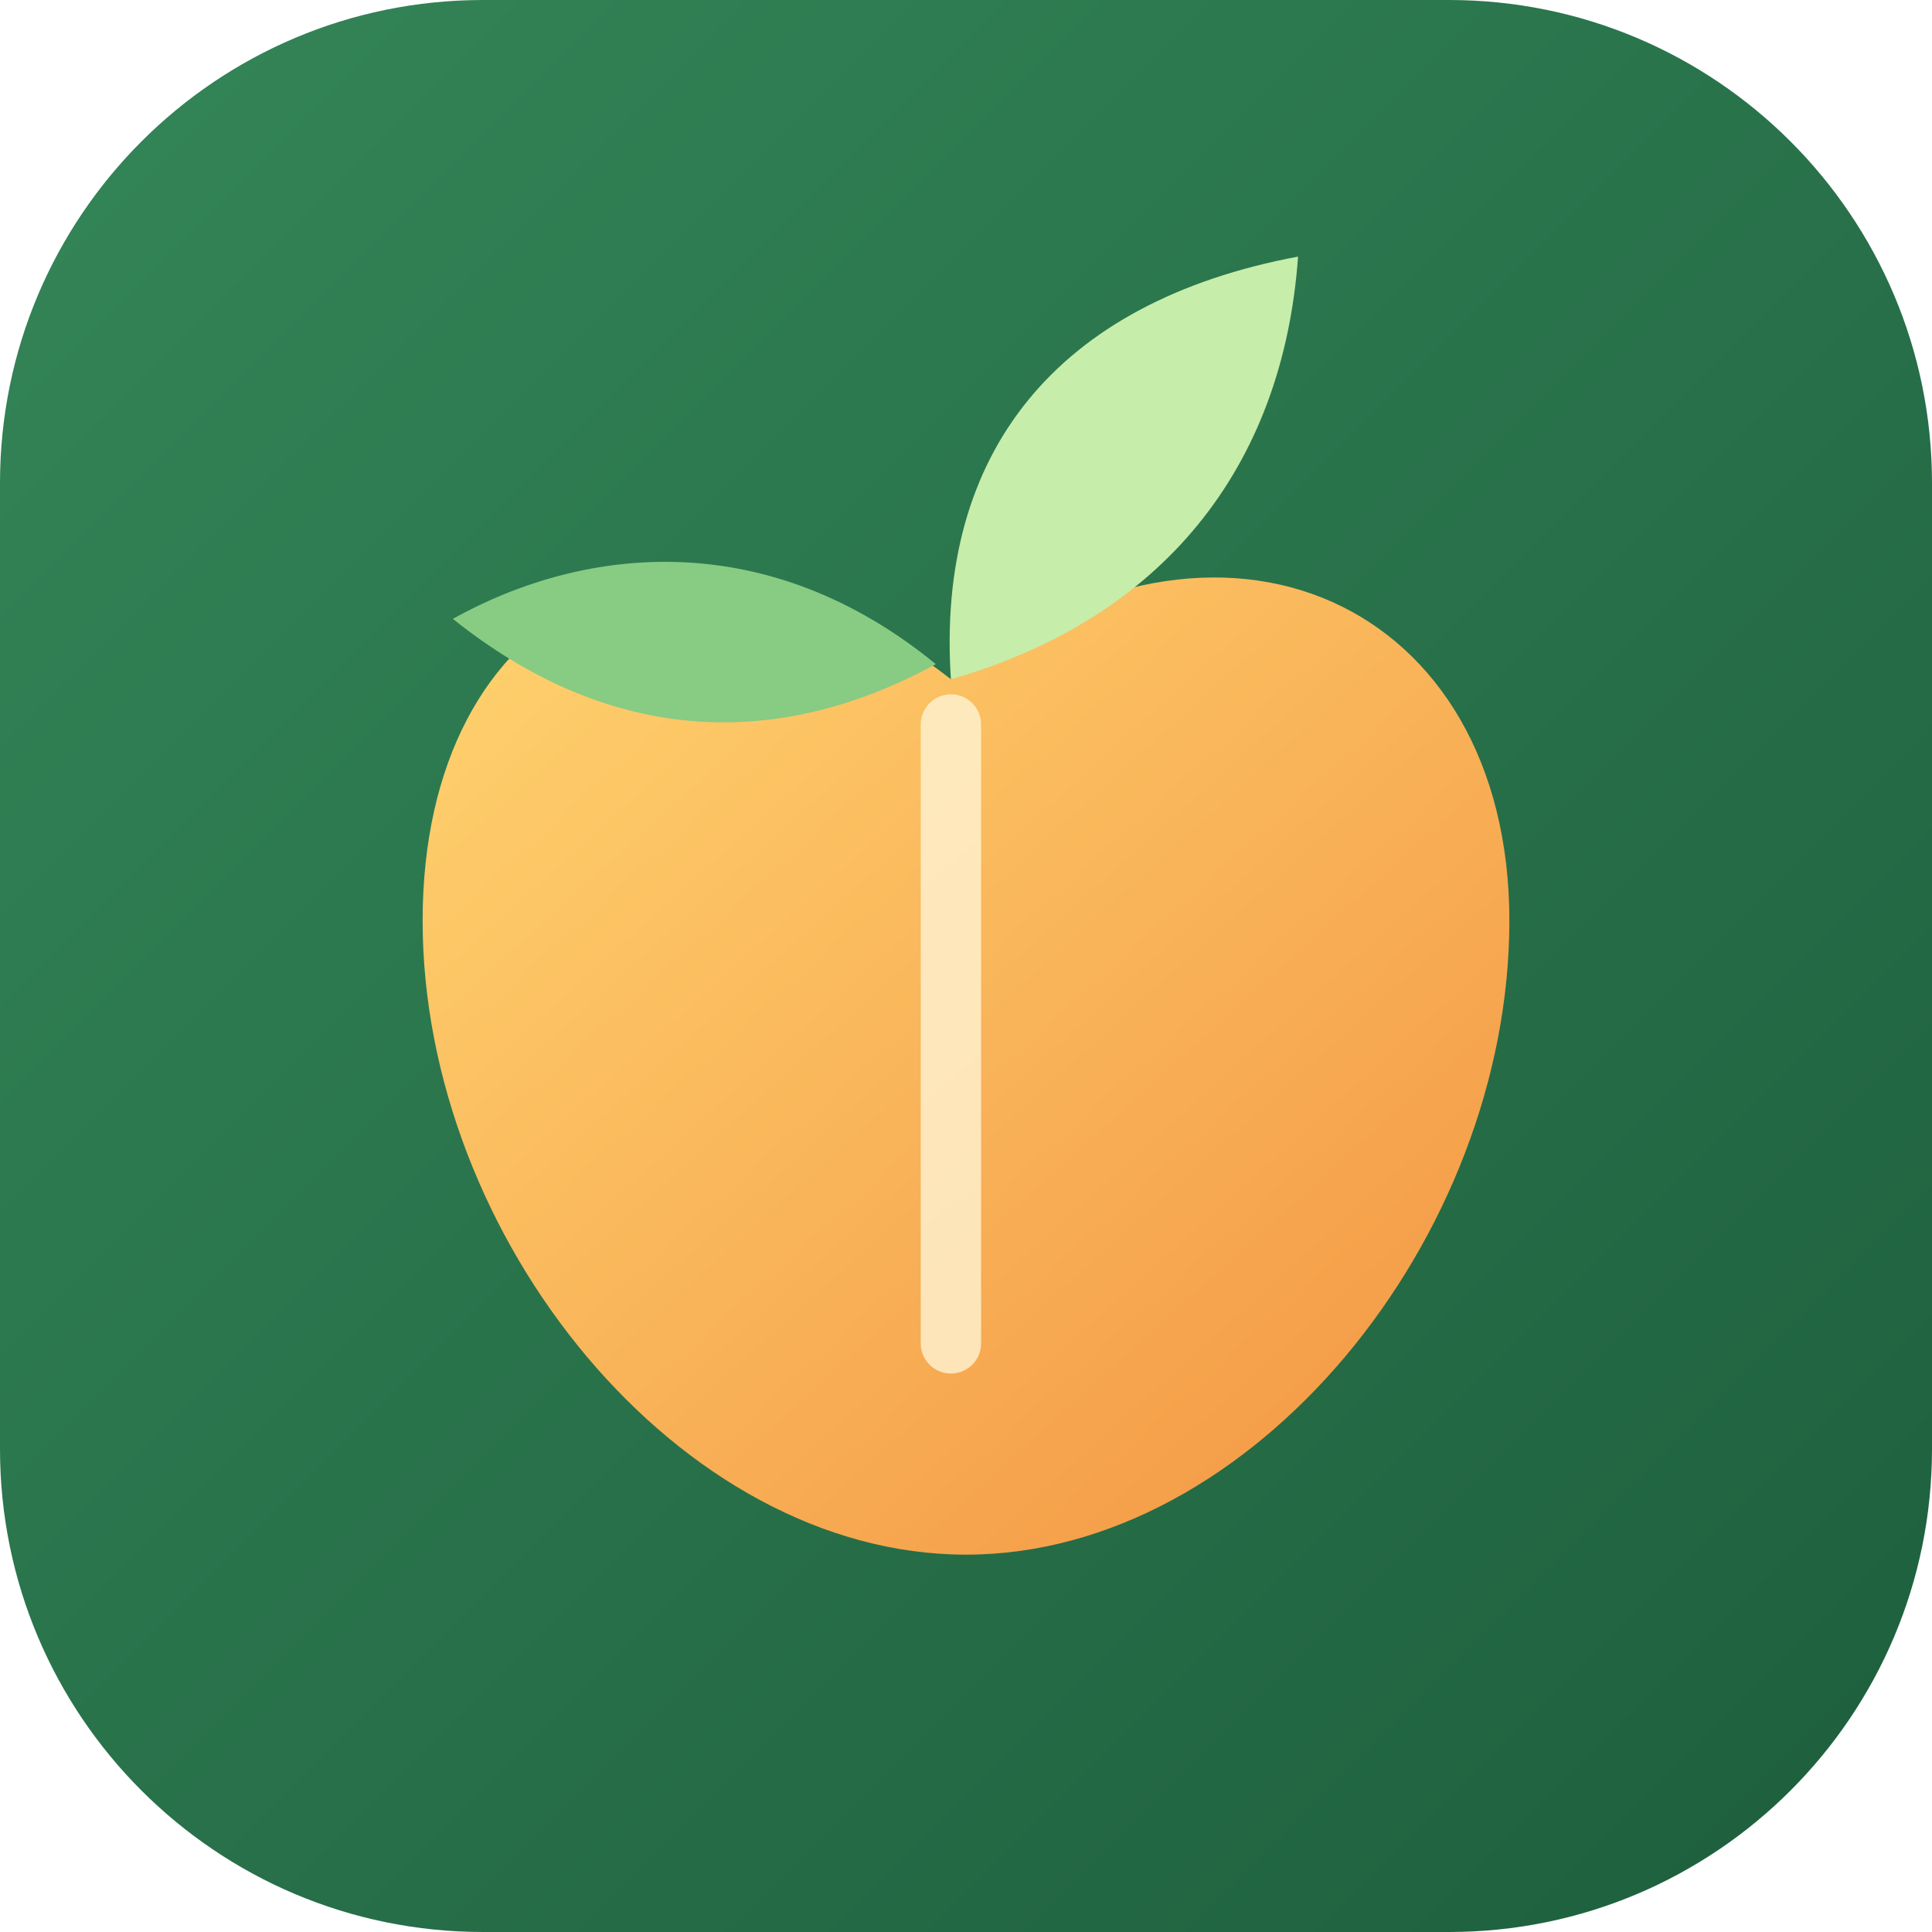
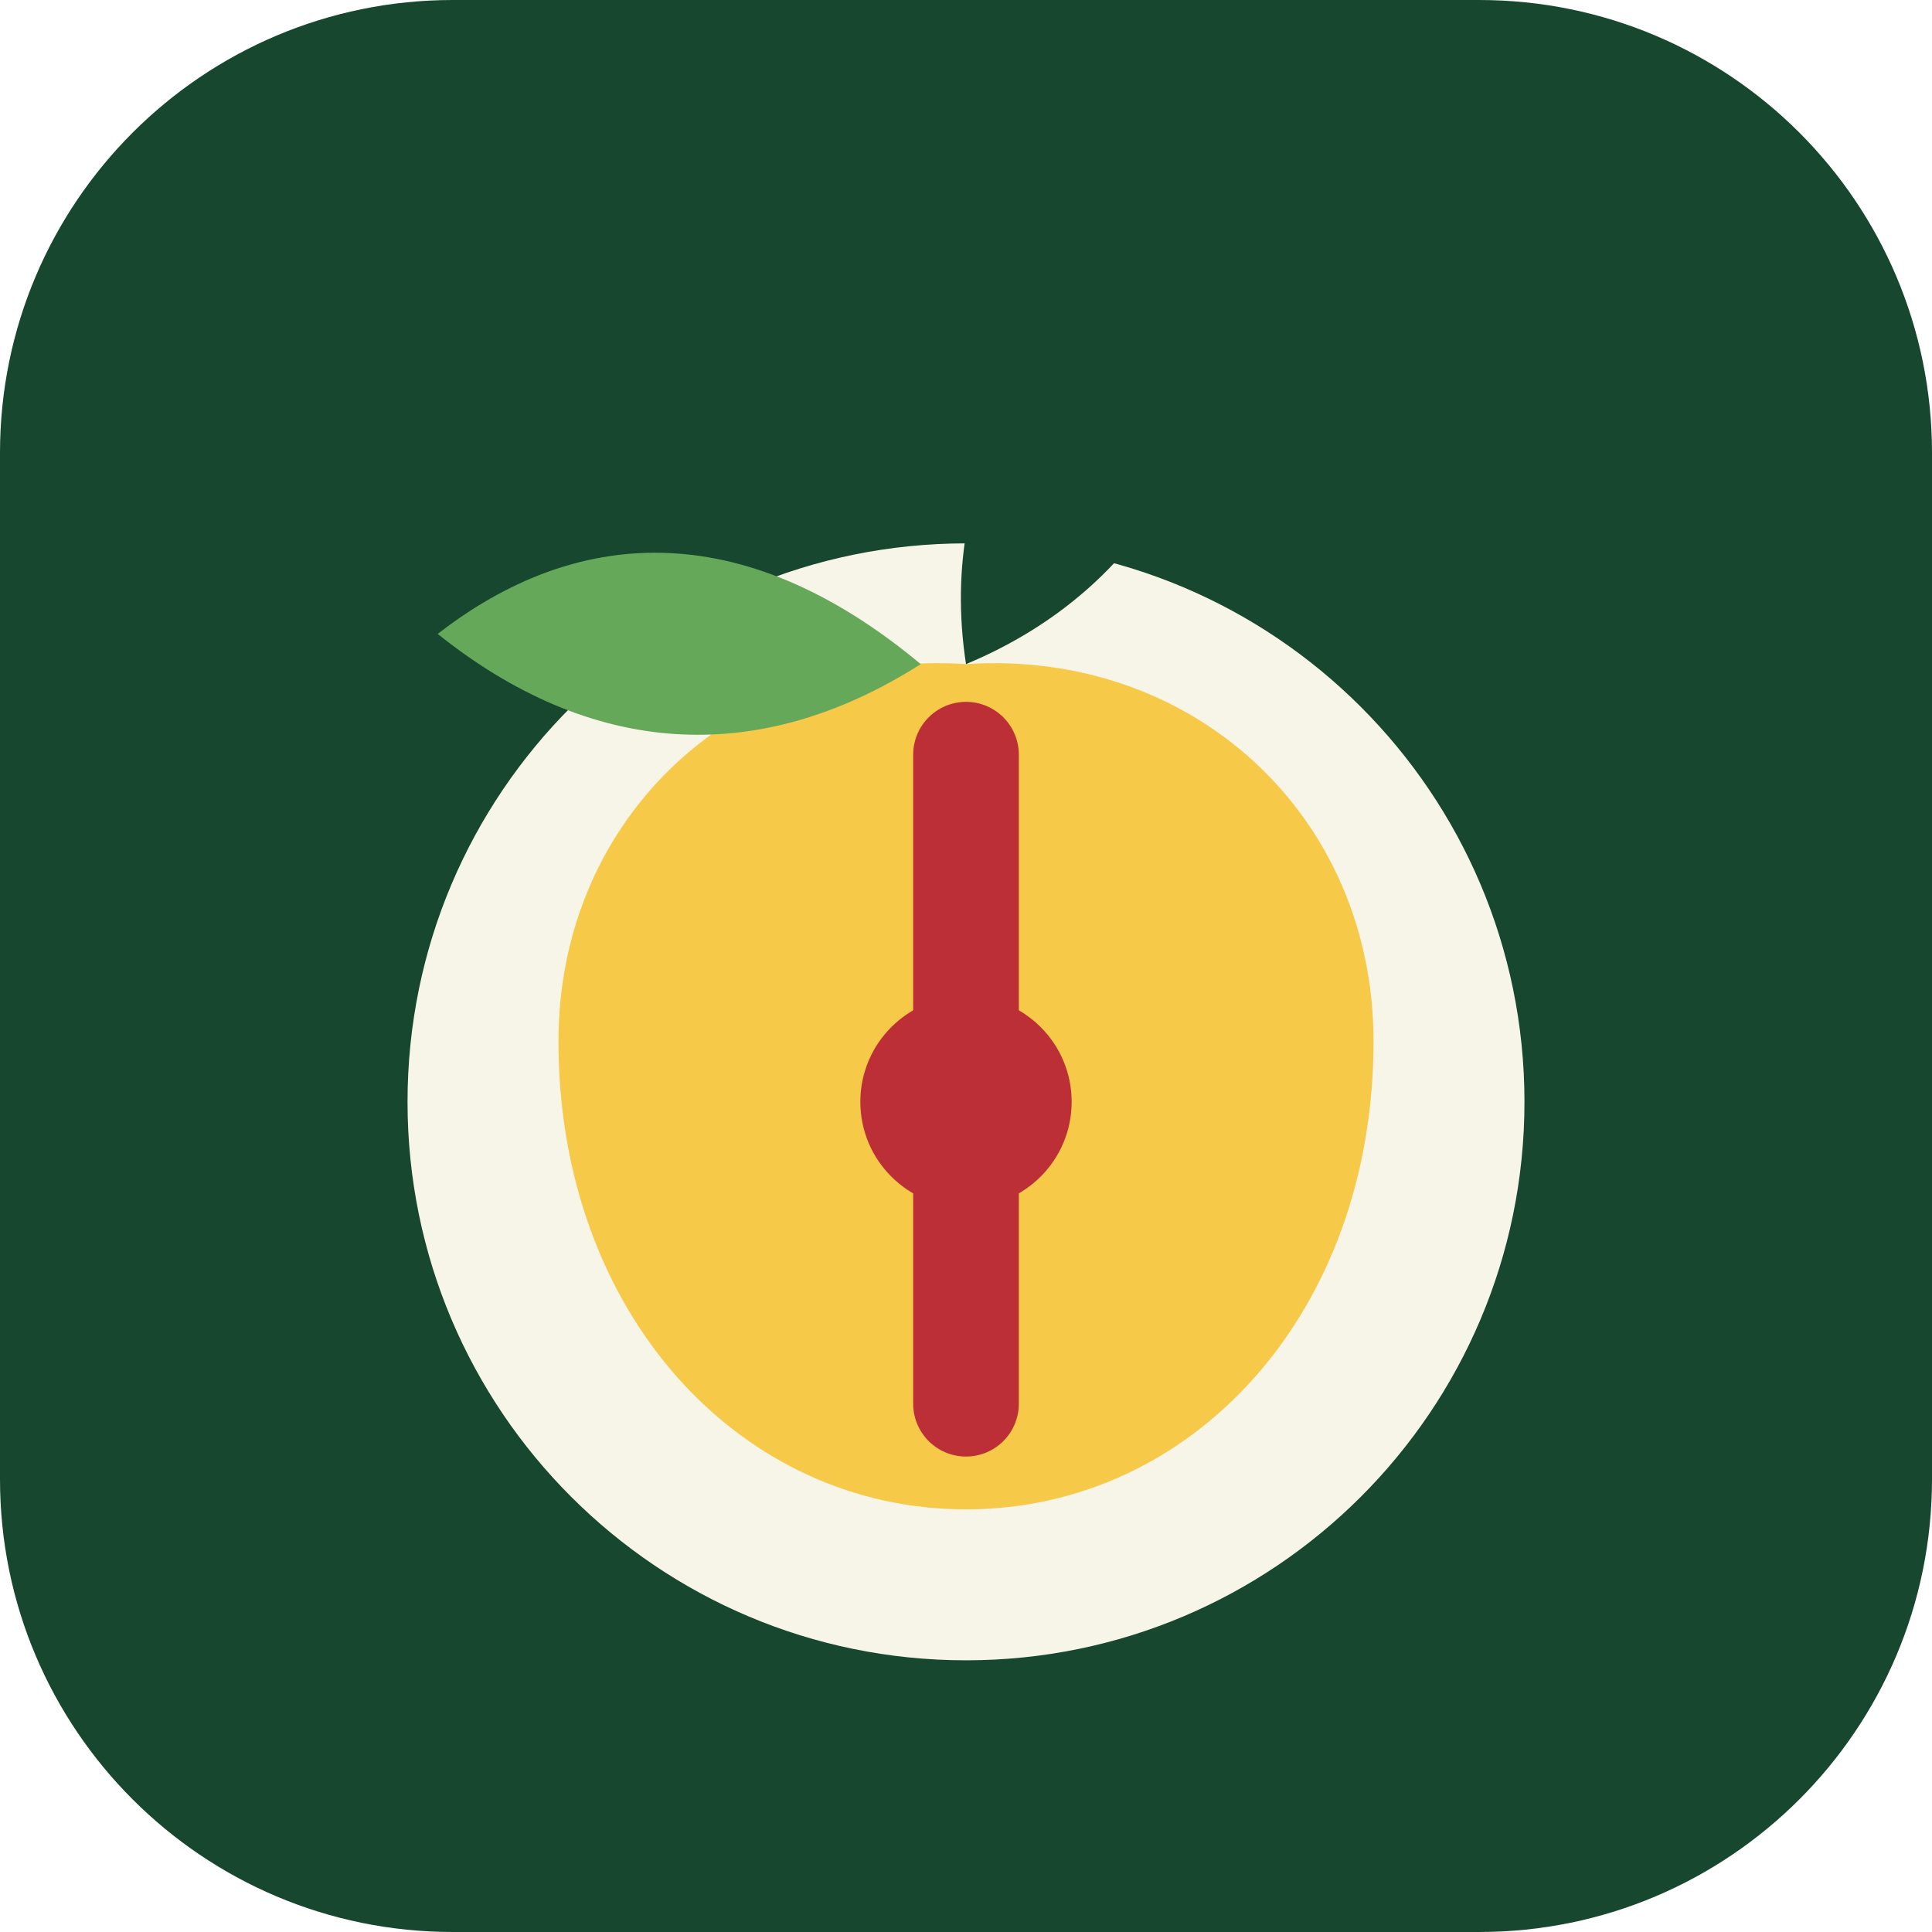
<svg xmlns="http://www.w3.org/2000/svg" viewBox="0 0 128 128">
-   <defs>
-     <linearGradient id="bg" x1="0" x2="1" y1="0" y2="1">
-       <stop offset="0" stop-color="#348658" />
-       <stop offset="1" stop-color="#1d5e3d" />
-     </linearGradient>
-     <linearGradient id="fruit" x1="0" x2="1" y1="0" y2="1">
-       <stop offset="0" stop-color="#ffd36f" />
-       <stop offset="1" stop-color="#f39442" />
-     </linearGradient>
-   </defs>
-   <rect width="128" height="128" rx="32" fill="url(#bg)" />
-   <path d="M63 45c-18-14-35-5-35 16 0 21 17 42 36 42s36-21 36-42c0-21-19-30-37-16Z" fill="url(#fruit)" />
-   <path d="M63 45c-1-15 7-25 23-28-1 14-9 24-23 28Z" fill="#c7edaa" />
-   <path d="M62 44c-11-9-23-8-32-3 10 8 21 9 32 3Z" fill="#88cb83" />
-   <path d="M63 48v41" fill="none" stroke="#fff4d6" stroke-linecap="round" stroke-opacity=".78" stroke-width="4" />
+   <rect width="128" height="128" rx="30" fill="#17472f" />
+   <circle cx="64" cy="73" r="37" fill="#f7f4e8" />
+   <path d="M64 44c-15-1-27 10-27 25 0 18 12 31 27 31s27-13 27-31c0-15-12-26-27-25Z" fill="#f7c948" />
+   <path d="M64 44c-2-13 5-24 17-29 1 13-5 24-17 29Z" fill="#17472f" />
+   <path d="M61 44C49 34 38 35 29 42c10 8 21 9 32 2Z" fill="#65a85a" />
+   <path d="M64 50v43" fill="none" stroke="#bc2f36" stroke-width="7" stroke-linecap="round" />
+   <circle cx="64" cy="73" r="7" fill="#bc2f36" />
</svg>
